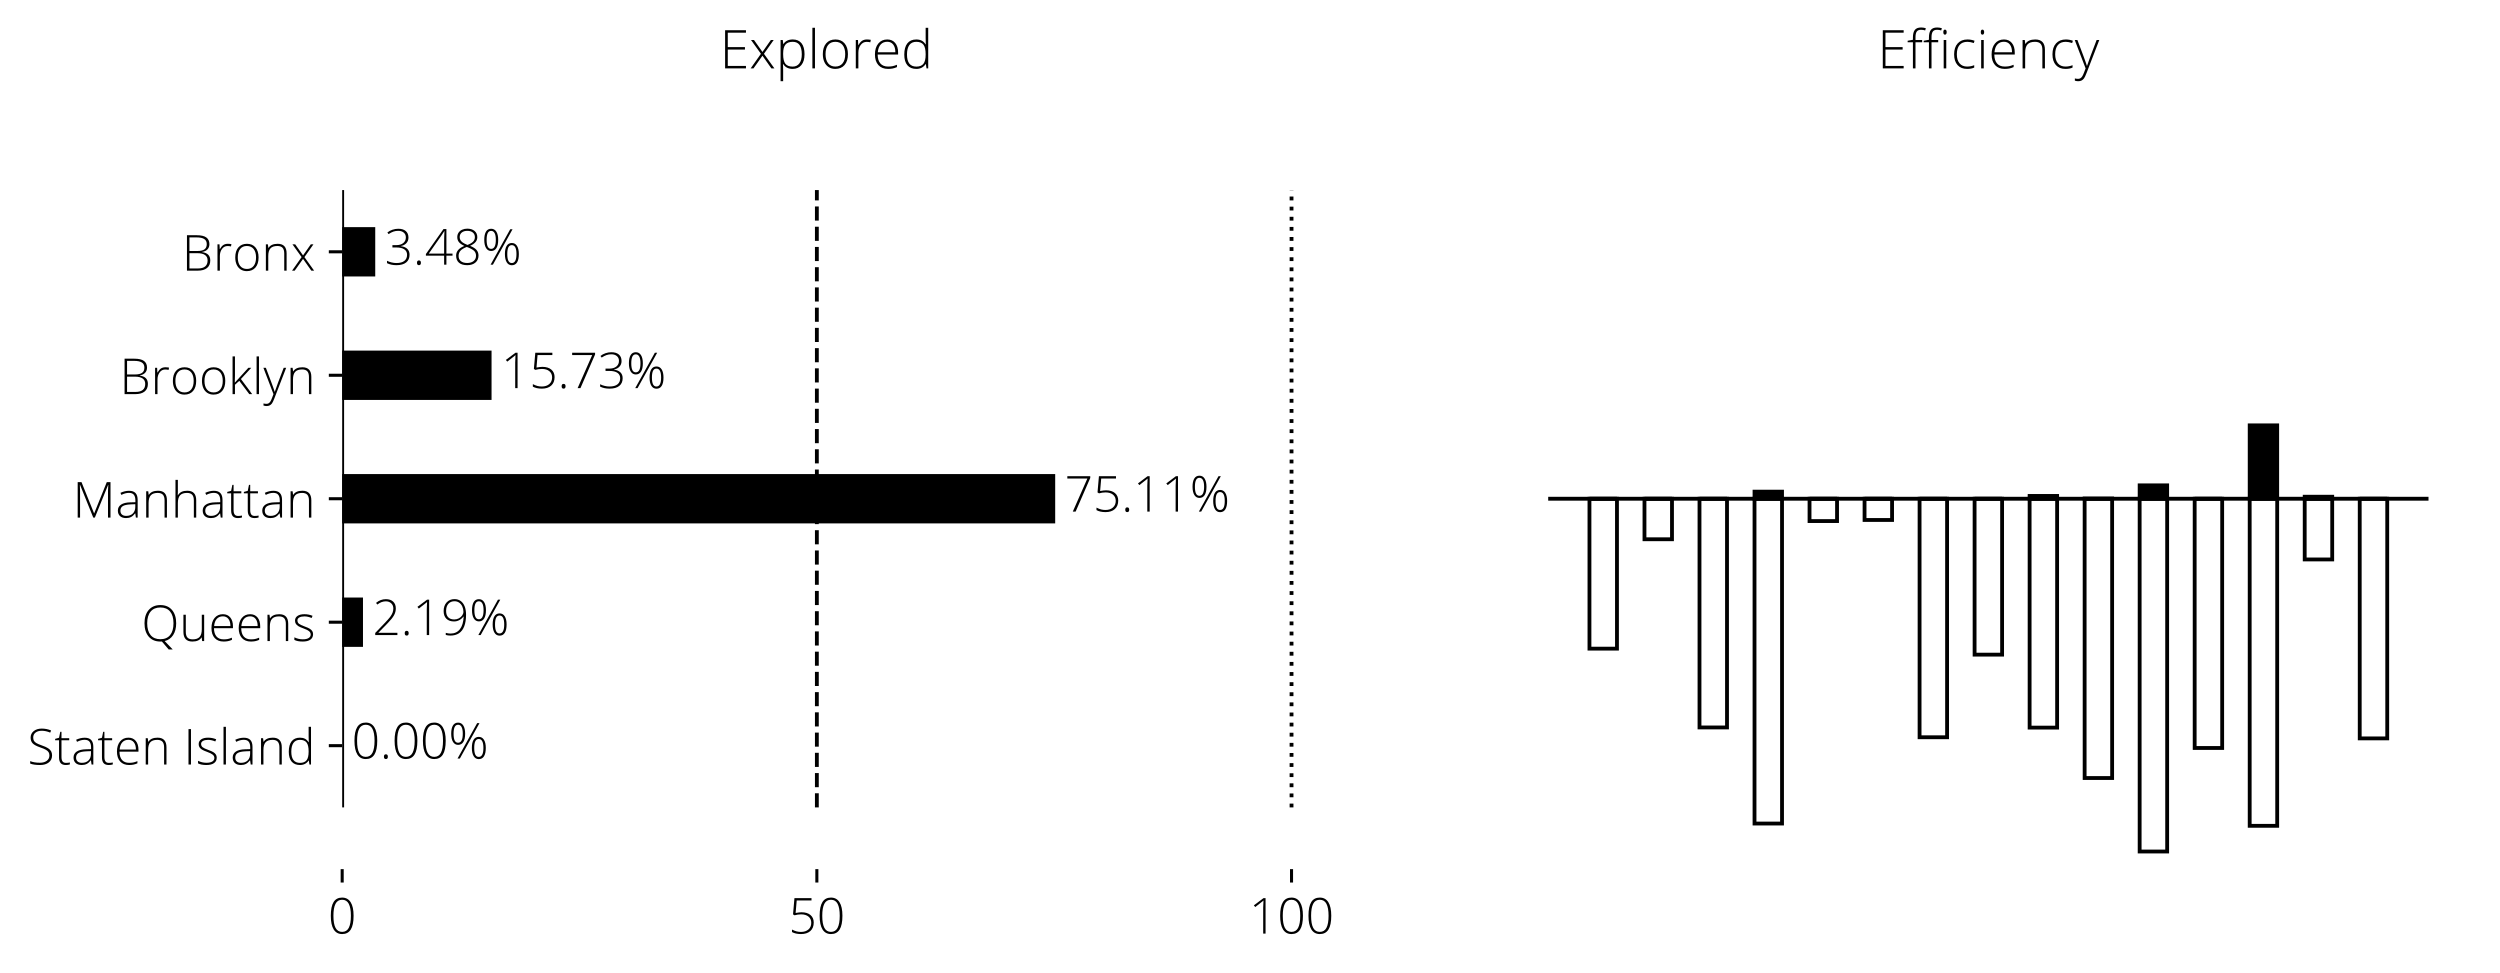
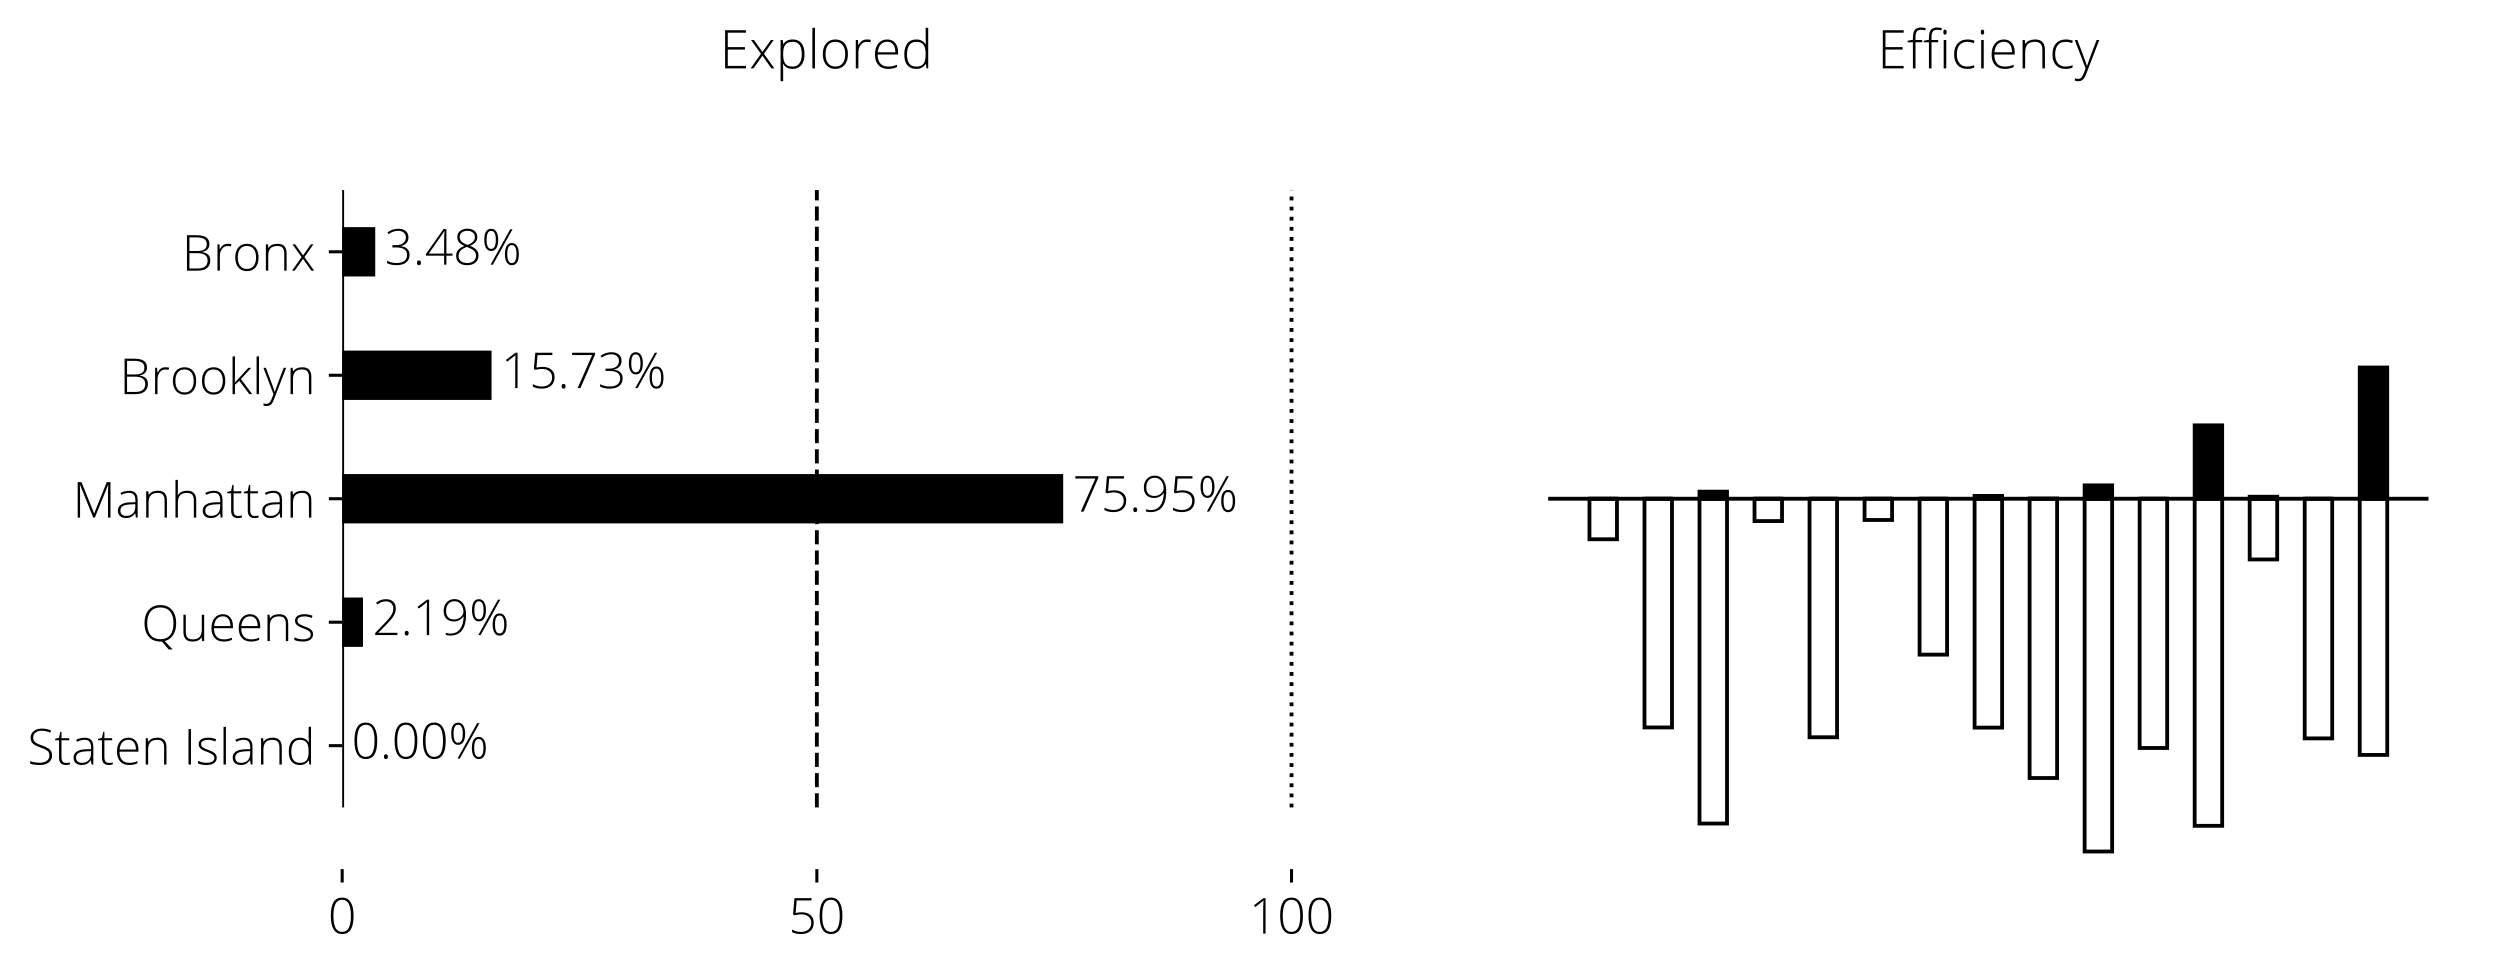
<svg xmlns="http://www.w3.org/2000/svg" xmlns:xlink="http://www.w3.org/1999/xlink" width="654.828pt" height="254.856pt" viewBox="0 0 654.828 254.856" version="1.1">
  <defs>
    <style type="text/css">*{stroke-linejoin: round; stroke-linecap: butt}</style>
  </defs>
  <g id="figure_1">
    <g id="patch_1">
      <path d="M 0 254.856  L 654.828 254.856  L 654.828 0  L 0 0  z " style="fill: #ffffff" />
    </g>
    <g id="axes_1">
      <g id="patch_2">
        <path d="M 89.628 227.654  L 343.265 227.654  L 343.265 33.614  L 89.628 33.614  L 89.628 227.654  z " style="fill: none" />
      </g>
      <g id="patch_3">
-         <path d="M 89.628 201.782  L 89.628 201.782  L 89.628 188.846  L 89.628 188.846  z " clip-path="url(#p8db0f438db)" />
+         <path d="M 89.628 201.782  L 89.628 201.782  L 89.628 188.846  L 89.628 188.846  z " clip-path="url(#p1885b3082e)" />
      </g>
      <g id="patch_4">
-         <path d="M 89.628 169.442  L 95.077 169.442  L 95.077 156.506  L 89.628 156.506  z " clip-path="url(#p8db0f438db)" />
+         <path d="M 89.628 169.442  L 95.077 169.442  L 95.077 156.506  L 89.628 156.506  z " clip-path="url(#p1885b3082e)" />
      </g>
      <g id="patch_5">
-         <path d="M 89.628 137.102  L 276.388 137.102  L 276.388 124.166  L 89.628 124.166  z " clip-path="url(#p8db0f438db)" />
+         <path d="M 89.628 137.102  L 278.483 137.102  L 278.483 124.166  L 89.628 124.166  z " clip-path="url(#p1885b3082e)" />
      </g>
      <g id="patch_6">
-         <path d="M 89.628 104.762  L 128.753 104.762  L 128.753 91.826  L 89.628 91.826  z " clip-path="url(#p8db0f438db)" />
+         <path d="M 89.628 104.762  L 128.753 104.762  L 128.753 91.826  L 89.628 91.826  z " clip-path="url(#p1885b3082e)" />
      </g>
      <g id="patch_7">
-         <path d="M 89.628 72.422  L 98.287 72.422  L 98.287 59.486  L 89.628 59.486  z " clip-path="url(#p8db0f438db)" />
+         <path d="M 89.628 72.422  L 98.287 72.422  L 98.287 59.486  L 89.628 59.486  z " clip-path="url(#p1885b3082e)" />
      </g>
      <g id="matplotlib.axis_1">
        <g id="xtick_1">
          <g id="line2d_1">
            <defs>
-               <path id="m26d17eaa47" d="M 0 0  L 0 3.5  " style="stroke: #000000; stroke-width: 0.8" />
+               <path id="m17dc4c8d47" d="M 0 0  L 0 3.5  " style="stroke: #000000; stroke-width: 0.8" />
            </defs>
            <g>
-               <use xlink:href="#m26d17eaa47" x="89.628" y="227.654" style="stroke: #000000; stroke-width: 0.8" />
+               <use xlink:href="#m17dc4c8d47" x="89.628" y="227.654" style="stroke: #000000; stroke-width: 0.8" />
            </g>
          </g>
          <g id="text_1">
            <g transform="translate(85.91836 244.5322)scale(0.13 -0.13)">
              <defs>
                <path id="OpenSans-Light-30" d="M 3297 2297  Q 3297 1094 2930 515  Q 2563 -63 1819 -63  Q 1103 -63 731 532  Q 359 1128 359 2297  Q 359 3491 720 4066  Q 1081 4641 1819 4641  Q 2541 4641 2919 4045  Q 3297 3450 3297 2297  z M 697 2297  Q 697 1234 975 726  Q 1253 219 1819 219  Q 2409 219 2679 744  Q 2950 1269 2950 2297  Q 2950 3309 2679 3834  Q 2409 4359 1819 4359  Q 1228 4359 962 3834  Q 697 3309 697 2297  z " transform="scale(0.015625)" />
              </defs>
              <use xlink:href="#OpenSans-Light-30" />
            </g>
          </g>
        </g>
        <g id="xtick_2">
          <g id="line2d_2">
            <g>
-               <use xlink:href="#m26d17eaa47" x="213.96" y="227.654" style="stroke: #000000; stroke-width: 0.8" />
+               <use xlink:href="#m17dc4c8d47" x="213.96" y="227.654" style="stroke: #000000; stroke-width: 0.8" />
            </g>
          </g>
          <g id="text_2">
            <g transform="translate(206.5398 244.5322)scale(0.13 -0.13)">
              <defs>
                <path id="OpenSans-Light-35" d="M 1678 2747  Q 2409 2747 2829 2394  Q 3250 2041 3250 1422  Q 3250 719 2812 328  Q 2375 -63 1606 -63  Q 1266 -63 959 4  Q 653 72 447 197  L 447 519  Q 784 347 1046 280  Q 1309 213 1606 213  Q 2206 213 2568 530  Q 2931 847 2931 1388  Q 2931 1897 2578 2187  Q 2225 2478 1619 2478  Q 1213 2478 769 2356  L 581 2478  L 763 4569  L 2963 4569  L 2963 4269  L 1056 4269  L 916 2656  Q 1403 2747 1678 2747  z " transform="scale(0.015625)" />
              </defs>
              <use xlink:href="#OpenSans-Light-35" />
              <use xlink:href="#OpenSans-Light-30" x="57.08" />
            </g>
          </g>
        </g>
        <g id="xtick_3">
          <g id="line2d_3">
            <g>
-               <use xlink:href="#m26d17eaa47" x="338.292" y="227.654" style="stroke: #000000; stroke-width: 0.8" />
+               <use xlink:href="#m17dc4c8d47" x="338.292" y="227.654" style="stroke: #000000; stroke-width: 0.8" />
            </g>
          </g>
          <g id="text_3">
            <g transform="translate(327.1613 244.5322)scale(0.13 -0.13)">
              <defs>
                <path id="OpenSans-Light-31" d="M 2131 0  L 1825 0  L 1825 3328  Q 1825 3781 1863 4269  Q 1816 4222 1766 4178  Q 1716 4134 800 3419  L 622 3641  L 1863 4569  L 2131 4569  L 2131 0  z " transform="scale(0.015625)" />
              </defs>
              <use xlink:href="#OpenSans-Light-31" />
              <use xlink:href="#OpenSans-Light-30" x="57.08" />
              <use xlink:href="#OpenSans-Light-30" x="114.16" />
            </g>
          </g>
        </g>
      </g>
      <g id="matplotlib.axis_2">
        <g id="ytick_1">
          <g id="line2d_4">
            <defs>
-               <path id="m860f9b7d52" d="M 0 0  L -3.5 0  " style="stroke: #000000; stroke-width: 0.8" />
+               <path id="ma0b808f1d1" d="M 0 0  L -3.5 0  " style="stroke: #000000; stroke-width: 0.8" />
            </defs>
            <g>
-               <use xlink:href="#m860f9b7d52" x="89.628" y="195.314" style="stroke: #000000; stroke-width: 0.8" />
+               <use xlink:href="#ma0b808f1d1" x="89.628" y="195.314" style="stroke: #000000; stroke-width: 0.8" />
            </g>
          </g>
          <g id="text_4">
            <g transform="translate(7.2 200.2532)scale(0.13 -0.13)">
              <defs>
                <path id="OpenSans-Light-53" d="M 3169 1178  Q 3169 606 2748 271  Q 2328 -63 1631 -63  Q 794 -63 347 122  L 347 441  Q 841 231 1606 231  Q 2169 231 2498 489  Q 2828 747 2828 1166  Q 2828 1425 2718 1595  Q 2609 1766 2362 1906  Q 2116 2047 1638 2209  Q 938 2450 670 2729  Q 403 3009 403 3475  Q 403 3988 804 4311  Q 1206 4634 1838 4634  Q 2481 4634 3047 4391  L 2931 4116  Q 2363 4353 1844 4353  Q 1338 4353 1038 4118  Q 738 3884 738 3481  Q 738 3228 830 3065  Q 922 2903 1131 2773  Q 1341 2644 1850 2463  Q 2384 2278 2653 2104  Q 2922 1931 3045 1711  Q 3169 1491 3169 1178  z " transform="scale(0.015625)" />
                <path id="OpenSans-Light-74" d="M 1466 213  Q 1759 213 1978 263  L 1978 13  Q 1753 -63 1459 -63  Q 1009 -63 795 178  Q 581 419 581 934  L 581 3128  L 78 3128  L 78 3309  L 581 3450  L 738 4219  L 897 4219  L 897 3397  L 1894 3397  L 1894 3128  L 897 3128  L 897 978  Q 897 588 1034 400  Q 1172 213 1466 213  z " transform="scale(0.015625)" />
                <path id="OpenSans-Light-61" d="M 2631 0  L 2553 538  L 2528 538  Q 2272 209 2001 73  Q 1731 -63 1363 -63  Q 863 -63 584 193  Q 306 450 306 903  Q 306 1400 720 1675  Q 1134 1950 1919 1966  L 2566 1984  L 2566 2209  Q 2566 2694 2369 2941  Q 2172 3188 1734 3188  Q 1263 3188 756 2925  L 641 3194  Q 1200 3456 1747 3456  Q 2306 3456 2582 3165  Q 2859 2875 2859 2259  L 2859 0  L 2631 0  z M 1381 219  Q 1925 219 2239 530  Q 2553 841 2553 1394  L 2553 1728  L 1959 1703  Q 1244 1669 939 1480  Q 634 1291 634 891  Q 634 572 829 395  Q 1025 219 1381 219  z " transform="scale(0.015625)" />
                <path id="OpenSans-Light-65" d="M 1941 -63  Q 1200 -63 786 393  Q 372 850 372 1672  Q 372 2484 772 2973  Q 1172 3463 1850 3463  Q 2450 3463 2797 3044  Q 3144 2625 3144 1906  L 3144 1656  L 697 1656  Q 703 956 1023 587  Q 1344 219 1941 219  Q 2231 219 2451 259  Q 2672 300 3009 434  L 3009 153  Q 2722 28 2478 -17  Q 2234 -63 1941 -63  z M 1850 3188  Q 1359 3188 1062 2864  Q 766 2541 716 1931  L 2816 1931  Q 2816 2522 2559 2855  Q 2303 3188 1850 3188  z " transform="scale(0.015625)" />
                <path id="OpenSans-Light-6e" d="M 2938 0  L 2938 2203  Q 2938 2716 2722 2948  Q 2506 3181 2053 3181  Q 1444 3181 1161 2873  Q 878 2566 878 1875  L 878 0  L 569 0  L 569 3397  L 831 3397  L 891 2931  L 909 2931  Q 1241 3463 2088 3463  Q 3244 3463 3244 2222  L 3244 0  L 2938 0  z " transform="scale(0.015625)" />
                <path id="OpenSans-Light-20" transform="scale(0.015625)" />
                <path id="OpenSans-Light-49" d="M 647 0  L 647 4569  L 966 4569  L 966 0  L 647 0  z " transform="scale(0.015625)" />
                <path id="OpenSans-Light-73" d="M 2675 884  Q 2675 428 2328 182  Q 1981 -63 1344 -63  Q 663 -63 263 147  L 263 481  Q 775 225 1344 225  Q 1847 225 2108 392  Q 2369 559 2369 838  Q 2369 1094 2161 1269  Q 1953 1444 1478 1613  Q 969 1797 762 1930  Q 556 2063 451 2230  Q 347 2397 347 2638  Q 347 3019 667 3241  Q 988 3463 1563 3463  Q 2113 3463 2606 3256  L 2491 2975  Q 1991 3181 1563 3181  Q 1147 3181 903 3043  Q 659 2906 659 2663  Q 659 2397 848 2237  Q 1038 2078 1588 1881  Q 2047 1716 2256 1583  Q 2466 1450 2570 1281  Q 2675 1113 2675 884  z " transform="scale(0.015625)" />
                <path id="OpenSans-Light-6c" d="M 878 0  L 569 0  L 569 4863  L 878 4863  L 878 0  z " transform="scale(0.015625)" />
                <path id="OpenSans-Light-64" d="M 1813 3463  Q 2181 3463 2450 3328  Q 2719 3194 2931 2869  L 2950 2869  Q 2931 3263 2931 3641  L 2931 4863  L 3238 4863  L 3238 0  L 3034 0  L 2956 519  L 2931 519  Q 2544 -63 1819 -63  Q 1116 -63 744 375  Q 372 813 372 1650  Q 372 2531 740 2997  Q 1109 3463 1813 3463  z M 1813 3181  Q 1256 3181 976 2790  Q 697 2400 697 1656  Q 697 213 1819 213  Q 2394 213 2662 547  Q 2931 881 2931 1650  L 2931 1703  Q 2931 2491 2667 2836  Q 2403 3181 1813 3181  z " transform="scale(0.015625)" />
              </defs>
              <use xlink:href="#OpenSans-Light-53" />
              <use xlink:href="#OpenSans-Light-74" x="54.492" />
              <use xlink:href="#OpenSans-Light-61" x="87.988" />
              <use xlink:href="#OpenSans-Light-74" x="140.967" />
              <use xlink:href="#OpenSans-Light-65" x="174.463" />
              <use xlink:href="#OpenSans-Light-6e" x="229.346" />
              <use xlink:href="#OpenSans-Light-20" x="288.33" />
              <use xlink:href="#OpenSans-Light-49" x="314.307" />
              <use xlink:href="#OpenSans-Light-73" x="339.502" />
              <use xlink:href="#OpenSans-Light-6c" x="386.084" />
              <use xlink:href="#OpenSans-Light-61" x="408.691" />
              <use xlink:href="#OpenSans-Light-6e" x="461.67" />
              <use xlink:href="#OpenSans-Light-64" x="520.654" />
            </g>
          </g>
        </g>
        <g id="ytick_2">
          <g id="line2d_5">
            <g>
-               <use xlink:href="#m860f9b7d52" x="89.628" y="162.974" style="stroke: #000000; stroke-width: 0.8" />
+               <use xlink:href="#ma0b808f1d1" x="89.628" y="162.974" style="stroke: #000000; stroke-width: 0.8" />
            </g>
          </g>
          <g id="text_5">
            <g transform="translate(37.03094 167.9132)scale(0.13 -0.13)">
              <defs>
                <path id="OpenSans-Light-51" d="M 4488 2291  Q 4488 1372 4094 770  Q 3700 169 3003 0  L 4044 -1088  L 3525 -1088  L 2644 -56  L 2541 -63  L 2444 -63  Q 1491 -63 947 570  Q 403 1203 403 2297  Q 403 3388 951 4014  Q 1500 4641 2450 4641  Q 3406 4641 3947 4011  Q 4488 3381 4488 2291  z M 750 2291  Q 750 1309 1187 773  Q 1625 238 2444 238  Q 3269 238 3705 769  Q 4141 1300 4141 2291  Q 4141 3278 3705 3804  Q 3269 4331 2450 4331  Q 1634 4331 1192 3800  Q 750 3269 750 2291  z " transform="scale(0.015625)" />
                <path id="OpenSans-Light-75" d="M 838 3397  L 838 1197  Q 838 684 1053 451  Q 1269 219 1722 219  Q 2328 219 2614 525  Q 2900 831 2900 1522  L 2900 3397  L 3206 3397  L 3206 0  L 2944 0  L 2888 469  L 2869 469  Q 2538 -63 1691 -63  Q 531 -63 531 1178  L 531 3397  L 838 3397  z " transform="scale(0.015625)" />
              </defs>
              <use xlink:href="#OpenSans-Light-51" />
              <use xlink:href="#OpenSans-Light-75" x="76.416" />
              <use xlink:href="#OpenSans-Light-65" x="135.4" />
              <use xlink:href="#OpenSans-Light-65" x="190.283" />
              <use xlink:href="#OpenSans-Light-6e" x="245.166" />
              <use xlink:href="#OpenSans-Light-73" x="304.15" />
            </g>
          </g>
        </g>
        <g id="ytick_3">
          <g id="line2d_6">
            <g>
-               <use xlink:href="#m860f9b7d52" x="89.628" y="130.634" style="stroke: #000000; stroke-width: 0.8" />
+               <use xlink:href="#ma0b808f1d1" x="89.628" y="130.634" style="stroke: #000000; stroke-width: 0.8" />
            </g>
          </g>
          <g id="text_6">
            <g transform="translate(19.03406 135.5732)scale(0.13 -0.13)">
              <defs>
                <path id="OpenSans-Light-4d" d="M 2656 0  L 953 4219  L 928 4219  Q 953 3831 953 3425  L 953 0  L 647 0  L 647 4569  L 1141 4569  L 2759 550  L 2778 550  L 4397 4569  L 4878 4569  L 4878 0  L 4556 0  L 4556 3463  Q 4556 3825 4594 4213  L 4569 4213  L 2859 0  L 2656 0  z " transform="scale(0.015625)" />
                <path id="OpenSans-Light-68" d="M 2938 0  L 2938 2203  Q 2938 2716 2722 2948  Q 2506 3181 2053 3181  Q 1444 3181 1161 2873  Q 878 2566 878 1875  L 878 0  L 569 0  L 569 4863  L 878 4863  L 878 3316  L 863 2881  L 884 2881  Q 1075 3188 1365 3325  Q 1656 3463 2088 3463  Q 3244 3463 3244 2222  L 3244 0  L 2938 0  z " transform="scale(0.015625)" />
              </defs>
              <use xlink:href="#OpenSans-Light-4d" />
              <use xlink:href="#OpenSans-Light-61" x="86.279" />
              <use xlink:href="#OpenSans-Light-6e" x="139.258" />
              <use xlink:href="#OpenSans-Light-68" x="198.242" />
              <use xlink:href="#OpenSans-Light-61" x="257.227" />
              <use xlink:href="#OpenSans-Light-74" x="310.205" />
              <use xlink:href="#OpenSans-Light-74" x="343.701" />
              <use xlink:href="#OpenSans-Light-61" x="377.197" />
              <use xlink:href="#OpenSans-Light-6e" x="430.176" />
            </g>
          </g>
        </g>
        <g id="ytick_4">
          <g id="line2d_7">
            <g>
-               <use xlink:href="#m860f9b7d52" x="89.628" y="98.294" style="stroke: #000000; stroke-width: 0.8" />
+               <use xlink:href="#ma0b808f1d1" x="89.628" y="98.294" style="stroke: #000000; stroke-width: 0.8" />
            </g>
          </g>
          <g id="text_7">
            <g transform="translate(31.31703 103.2332)scale(0.13 -0.13)">
              <defs>
                <path id="OpenSans-Light-42" d="M 647 4569  L 1900 4569  Q 2747 4569 3144 4281  Q 3541 3994 3541 3413  Q 3541 3016 3298 2752  Q 3056 2488 2591 2413  L 2591 2394  Q 3138 2313 3395 2048  Q 3653 1784 3653 1313  Q 3653 681 3234 340  Q 2816 0 2047 0  L 647 0  L 647 4569  z M 966 2534  L 1972 2534  Q 2616 2534 2908 2748  Q 3200 2963 3200 3419  Q 3200 3875 2870 4081  Q 2541 4288 1888 4288  L 966 4288  L 966 2534  z M 966 2253  L 966 281  L 2041 281  Q 3309 281 3309 1313  Q 3309 2253 1972 2253  L 966 2253  z " transform="scale(0.015625)" />
                <path id="OpenSans-Light-72" d="M 1906 3463  Q 2122 3463 2369 3419  L 2309 3122  Q 2097 3175 1869 3175  Q 1434 3175 1156 2806  Q 878 2438 878 1875  L 878 0  L 569 0  L 569 3397  L 831 3397  L 863 2784  L 884 2784  Q 1094 3159 1331 3311  Q 1569 3463 1906 3463  z " transform="scale(0.015625)" />
                <path id="OpenSans-Light-6f" d="M 3378 1703  Q 3378 872 2975 404  Q 2572 -63 1863 -63  Q 1416 -63 1075 153  Q 734 369 553 772  Q 372 1175 372 1703  Q 372 2534 775 2998  Q 1178 3463 1881 3463  Q 2581 3463 2979 2992  Q 3378 2522 3378 1703  z M 697 1703  Q 697 1003 1005 611  Q 1313 219 1875 219  Q 2438 219 2745 611  Q 3053 1003 3053 1703  Q 3053 2406 2742 2793  Q 2431 3181 1869 3181  Q 1306 3181 1001 2795  Q 697 2409 697 1703  z " transform="scale(0.015625)" />
                <path id="OpenSans-Light-6b" d="M 872 1491  L 2606 3397  L 2981 3397  L 1644 1947  L 3097 0  L 2725 0  L 1434 1716  L 878 1209  L 878 0  L 569 0  L 569 4863  L 878 4863  L 878 2425  L 856 1491  L 872 1491  z " transform="scale(0.015625)" />
                <path id="OpenSans-Light-79" d="M 0 3397  L 319 3397  L 1038 1491  Q 1366 613 1453 306  L 1472 306  Q 1603 709 1900 1509  L 2619 3397  L 2938 3397  L 1416 -550  Q 1231 -1031 1106 -1200  Q 981 -1369 814 -1453  Q 647 -1538 409 -1538  Q 231 -1538 13 -1472  L 13 -1203  Q 194 -1253 403 -1253  Q 563 -1253 684 -1178  Q 806 -1103 904 -945  Q 1003 -788 1133 -445  Q 1263 -103 1300 0  L 0 3397  z " transform="scale(0.015625)" />
              </defs>
              <use xlink:href="#OpenSans-Light-42" />
              <use xlink:href="#OpenSans-Light-72" x="62.695" />
              <use xlink:href="#OpenSans-Light-6f" x="101.611" />
              <use xlink:href="#OpenSans-Light-6f" x="160.205" />
              <use xlink:href="#OpenSans-Light-6b" x="218.799" />
              <use xlink:href="#OpenSans-Light-6c" x="267.188" />
              <use xlink:href="#OpenSans-Light-79" x="289.795" />
              <use xlink:href="#OpenSans-Light-6e" x="335.693" />
            </g>
          </g>
        </g>
        <g id="ytick_5">
          <g id="line2d_8">
            <g>
-               <use xlink:href="#m860f9b7d52" x="89.628" y="65.954" style="stroke: #000000; stroke-width: 0.8" />
+               <use xlink:href="#ma0b808f1d1" x="89.628" y="65.954" style="stroke: #000000; stroke-width: 0.8" />
            </g>
          </g>
          <g id="text_8">
            <g transform="translate(47.65641 70.89317)scale(0.13 -0.13)">
              <defs>
                <path id="OpenSans-Light-78" d="M 1403 1747  L 219 3397  L 575 3397  L 1588 1966  L 2591 3397  L 2931 3397  L 1766 1747  L 3016 0  L 2656 0  L 1588 1516  L 513 0  L 172 0  L 1403 1747  z " transform="scale(0.015625)" />
              </defs>
              <use xlink:href="#OpenSans-Light-42" />
              <use xlink:href="#OpenSans-Light-72" x="62.695" />
              <use xlink:href="#OpenSans-Light-6f" x="101.611" />
              <use xlink:href="#OpenSans-Light-6e" x="160.205" />
              <use xlink:href="#OpenSans-Light-78" x="219.189" />
            </g>
          </g>
        </g>
      </g>
      <g id="LineCollection_1">
-         <path d="M 89.628 211.484  L 89.628 49.784  " clip-path="url(#p8db0f438db)" style="fill: none; stroke: #000000" />
+         <path d="M 89.628 211.484  L 89.628 49.784  " clip-path="url(#p1885b3082e)" style="fill: none; stroke: #000000" />
      </g>
      <g id="LineCollection_2">
-         <path d="M 213.96 211.484  L 213.96 49.784  " clip-path="url(#p8db0f438db)" style="fill: none; stroke-dasharray: 3.7,1.6; stroke-dashoffset: 0; stroke: #000000" />
+         <path d="M 213.96 211.484  L 213.96 49.784  " clip-path="url(#p1885b3082e)" style="fill: none; stroke-dasharray: 3.7,1.6; stroke-dashoffset: 0; stroke: #000000" />
      </g>
      <g id="LineCollection_3">
-         <path d="M 338.292 211.484  L 338.292 49.784  " clip-path="url(#p8db0f438db)" style="fill: none; stroke-dasharray: 1,1.65; stroke-dashoffset: 0; stroke: #000000" />
+         <path d="M 338.292 211.484  L 338.292 49.784  " clip-path="url(#p1885b3082e)" style="fill: none; stroke-dasharray: 1,1.65; stroke-dashoffset: 0; stroke: #000000" />
      </g>
      <g id="text_9">
        <g transform="translate(92.11507 198.6911)scale(0.13 -0.13)">
          <defs>
            <path id="OpenSans-Light-2e" d="M 506 244  Q 506 550 756 550  Q 1013 550 1013 244  Q 1013 -63 756 -63  Q 506 -63 506 244  z " transform="scale(0.015625)" />
            <path id="OpenSans-Light-25" d="M 659 3206  Q 659 2625 800 2333  Q 941 2041 1241 2041  Q 1844 2041 1844 3206  Q 1844 3781 1689 4070  Q 1534 4359 1241 4359  Q 941 4359 800 4070  Q 659 3781 659 3206  z M 2150 3206  Q 2150 2500 1915 2133  Q 1681 1766 1241 1766  Q 825 1766 589 2142  Q 353 2519 353 3206  Q 353 3903 578 4268  Q 803 4634 1241 4634  Q 1675 4634 1912 4257  Q 2150 3881 2150 3206  z M 3322 1369  Q 3322 791 3462 502  Q 3603 213 3903 213  Q 4506 213 4506 1369  Q 4506 2522 3903 2522  Q 3603 2522 3462 2236  Q 3322 1950 3322 1369  z M 4813 1369  Q 4813 663 4581 295  Q 4350 -72 3909 -72  Q 3484 -72 3250 308  Q 3016 688 3016 1369  Q 3016 2072 3245 2434  Q 3475 2797 3909 2797  Q 4338 2797 4575 2422  Q 4813 2047 4813 1369  z M 4000 4569  L 1466 0  L 1166 0  L 3700 4569  L 4000 4569  z " transform="scale(0.015625)" />
          </defs>
          <use xlink:href="#OpenSans-Light-30" />
          <use xlink:href="#OpenSans-Light-2e" x="57.08" />
          <use xlink:href="#OpenSans-Light-30" x="80.859" />
          <use xlink:href="#OpenSans-Light-30" x="137.939" />
          <use xlink:href="#OpenSans-Light-25" x="195.02" />
        </g>
      </g>
      <g id="text_10">
        <g transform="translate(97.5641 166.3511)scale(0.13 -0.13)">
          <defs>
            <path id="OpenSans-Light-32" d="M 3213 0  L 353 0  L 353 275  L 1569 1544  Q 2081 2075 2287 2356  Q 2494 2638 2591 2894  Q 2688 3150 2688 3431  Q 2688 3841 2419 4097  Q 2150 4353 1722 4353  Q 1150 4353 628 3938  L 459 4153  Q 1031 4634 1728 4634  Q 2325 4634 2667 4315  Q 3009 3997 3009 3438  Q 3009 2984 2779 2561  Q 2550 2138 1941 1516  L 769 313  L 769 300  L 3213 300  L 3213 0  z " transform="scale(0.015625)" />
            <path id="OpenSans-Light-39" d="M 3238 2631  Q 3238 1731 3002 1125  Q 2766 519 2314 228  Q 1863 -63 1222 -63  Q 897 -63 622 19  L 622 288  Q 756 244 945 220  Q 1134 197 1234 197  Q 2006 197 2443 755  Q 2881 1313 2931 2381  L 2894 2381  Q 2666 2081 2350 1920  Q 2034 1759 1691 1759  Q 1056 1759 701 2109  Q 347 2459 347 3103  Q 347 3791 736 4216  Q 1125 4641 1747 4641  Q 2197 4641 2534 4405  Q 2872 4169 3055 3712  Q 3238 3256 3238 2631  z M 1747 4366  Q 1253 4366 959 4033  Q 666 3700 666 3122  Q 666 2578 937 2297  Q 1209 2016 1716 2016  Q 2031 2016 2304 2156  Q 2578 2297 2739 2530  Q 2900 2763 2900 3003  Q 2900 3369 2754 3687  Q 2609 4006 2348 4186  Q 2088 4366 1747 4366  z " transform="scale(0.015625)" />
          </defs>
          <use xlink:href="#OpenSans-Light-32" />
          <use xlink:href="#OpenSans-Light-2e" x="57.08" />
          <use xlink:href="#OpenSans-Light-31" x="80.859" />
          <use xlink:href="#OpenSans-Light-39" x="137.939" />
          <use xlink:href="#OpenSans-Light-25" x="195.02" />
        </g>
      </g>
      <g id="text_11">
-         <g transform="translate(278.8744 134.0111)scale(0.13 -0.13)">
+         <g transform="translate(280.9701 134.0111)scale(0.13 -0.13)">
          <defs>
            <path id="OpenSans-Light-37" d="M 1044 0  L 2925 4269  L 341 4269  L 341 4569  L 3297 4569  L 3297 4341  L 1409 0  L 1044 0  z " transform="scale(0.015625)" />
          </defs>
          <use xlink:href="#OpenSans-Light-37" />
          <use xlink:href="#OpenSans-Light-35" x="57.08" />
          <use xlink:href="#OpenSans-Light-2e" x="114.16" />
-           <use xlink:href="#OpenSans-Light-31" x="137.939" />
-           <use xlink:href="#OpenSans-Light-31" x="195.02" />
+           <use xlink:href="#OpenSans-Light-39" x="137.939" />
+           <use xlink:href="#OpenSans-Light-35" x="195.02" />
          <use xlink:href="#OpenSans-Light-25" x="252.1" />
        </g>
      </g>
      <g id="text_12">
        <g transform="translate(131.2399 101.6711)scale(0.13 -0.13)">
          <defs>
            <path id="OpenSans-Light-33" d="M 3059 3494  Q 3059 3069 2792 2778  Q 2525 2488 2075 2406  L 2075 2388  Q 2625 2319 2912 2037  Q 3200 1756 3200 1281  Q 3200 641 2764 289  Q 2328 -63 1509 -63  Q 813 -63 294 197  L 294 506  Q 556 369 882 291  Q 1209 213 1497 213  Q 2188 213 2534 492  Q 2881 772 2881 1281  Q 2881 1734 2526 1978  Q 2172 2222 1484 2222  L 991 2222  L 991 2522  L 1491 2522  Q 2059 2522 2392 2792  Q 2725 3063 2725 3525  Q 2725 3906 2454 4136  Q 2184 4366 1747 4366  Q 1406 4366 1125 4270  Q 844 4175 494 3944  L 341 4153  Q 606 4375 981 4504  Q 1356 4634 1741 4634  Q 2372 4634 2715 4336  Q 3059 4038 3059 3494  z " transform="scale(0.015625)" />
          </defs>
          <use xlink:href="#OpenSans-Light-31" />
          <use xlink:href="#OpenSans-Light-35" x="57.08" />
          <use xlink:href="#OpenSans-Light-2e" x="114.16" />
          <use xlink:href="#OpenSans-Light-37" x="137.939" />
          <use xlink:href="#OpenSans-Light-33" x="195.02" />
          <use xlink:href="#OpenSans-Light-25" x="252.1" />
        </g>
      </g>
      <g id="text_13">
        <g transform="translate(100.7736 69.33114)scale(0.13 -0.13)">
          <defs>
            <path id="OpenSans-Light-34" d="M 3566 1166  L 2778 1166  L 2778 0  L 2484 0  L 2484 1166  L 134 1166  L 134 1375  L 2400 4594  L 2778 4594  L 2778 1434  L 3566 1434  L 3566 1166  z M 2484 1434  L 2484 2741  Q 2484 3684 2528 4325  L 2503 4325  Q 2441 4209 2119 3738  L 506 1434  L 2484 1434  z " transform="scale(0.015625)" />
            <path id="OpenSans-Light-38" d="M 1819 4647  Q 2400 4647 2754 4350  Q 3109 4053 3109 3547  Q 3109 3197 2889 2928  Q 2669 2659 2175 2431  Q 2775 2184 3019 1890  Q 3263 1597 3263 1178  Q 3263 613 2867 275  Q 2472 -63 1806 -63  Q 1116 -63 747 253  Q 378 569 378 1172  Q 378 1581 637 1890  Q 897 2200 1441 2419  Q 938 2656 731 2920  Q 525 3184 525 3553  Q 525 3881 690 4129  Q 856 4378 1154 4512  Q 1453 4647 1819 4647  z M 697 1125  Q 697 694 989 456  Q 1281 219 1806 219  Q 2319 219 2631 470  Q 2944 722 2944 1153  Q 2944 1541 2698 1783  Q 2453 2025 1753 2291  Q 1178 2069 937 1800  Q 697 1531 697 1125  z M 1813 4366  Q 1372 4366 1105 4148  Q 838 3931 838 3553  Q 838 3334 936 3167  Q 1034 3000 1220 2864  Q 1406 2728 1844 2547  Q 2353 2744 2575 2981  Q 2797 3219 2797 3553  Q 2797 3928 2533 4147  Q 2269 4366 1813 4366  z " transform="scale(0.015625)" />
          </defs>
          <use xlink:href="#OpenSans-Light-33" />
          <use xlink:href="#OpenSans-Light-2e" x="57.08" />
          <use xlink:href="#OpenSans-Light-34" x="80.859" />
          <use xlink:href="#OpenSans-Light-38" x="137.939" />
          <use xlink:href="#OpenSans-Light-25" x="195.02" />
        </g>
      </g>
      <g id="text_14">
        <g transform="translate(188.5144 17.91219)scale(0.14 -0.14)">
          <defs>
            <path id="OpenSans-Light-45" d="M 3144 0  L 647 0  L 647 4569  L 3144 4569  L 3144 4275  L 966 4275  L 966 2547  L 3022 2547  L 3022 2253  L 966 2253  L 966 294  L 3144 294  L 3144 0  z " transform="scale(0.015625)" />
            <path id="OpenSans-Light-70" d="M 2022 -63  Q 1238 -63 878 525  L 856 525  L 866 263  Q 878 31 878 -244  L 878 -1538  L 569 -1538  L 569 3397  L 831 3397  L 891 2913  L 909 2913  Q 1259 3463 2028 3463  Q 2716 3463 3077 3011  Q 3438 2559 3438 1697  Q 3438 859 3058 398  Q 2678 -63 2022 -63  z M 2016 213  Q 2538 213 2823 600  Q 3109 988 3109 1684  Q 3109 3181 2028 3181  Q 1434 3181 1156 2854  Q 878 2528 878 1791  L 878 1691  Q 878 894 1145 553  Q 1413 213 2016 213  z " transform="scale(0.015625)" />
          </defs>
          <use xlink:href="#OpenSans-Light-45" />
          <use xlink:href="#OpenSans-Light-78" x="55.176" />
          <use xlink:href="#OpenSans-Light-70" x="104.98" />
          <use xlink:href="#OpenSans-Light-6c" x="164.502" />
          <use xlink:href="#OpenSans-Light-6f" x="187.109" />
          <use xlink:href="#OpenSans-Light-72" x="245.703" />
          <use xlink:href="#OpenSans-Light-65" x="284.619" />
          <use xlink:href="#OpenSans-Light-64" x="339.502" />
        </g>
      </g>
    </g>
    <g id="axes_2">
      <g id="patch_8">
-         <path d="M 416.329 130.634  L 423.535 130.634  L 423.535 130.634  L 416.329 130.634  z " clip-path="url(#pa897e247d0)" style="stroke: #000000; stroke-linejoin: miter" />
+         <path d="M 416.329 130.634  L 423.535 130.634  L 423.535 130.634  L 416.329 130.634  z " clip-path="url(#pcd63e5c1cd)" style="stroke: #000000; stroke-linejoin: miter" />
      </g>
      <g id="patch_9">
-         <path d="M 430.741 130.634  L 437.946 130.634  L 437.946 130.634  L 430.741 130.634  z " clip-path="url(#pa897e247d0)" style="stroke: #000000; stroke-linejoin: miter" />
+         <path d="M 430.741 130.634  L 437.946 130.634  L 437.946 130.634  L 430.741 130.634  z " clip-path="url(#pcd63e5c1cd)" style="stroke: #000000; stroke-linejoin: miter" />
      </g>
      <g id="patch_10">
-         <path d="M 445.152 130.634  L 452.357 130.634  L 452.357 130.634  L 445.152 130.634  z " clip-path="url(#pa897e247d0)" style="stroke: #000000; stroke-linejoin: miter" />
+         <path d="M 445.152 130.634  L 452.357 130.634  L 452.357 128.777  L 445.152 128.777  z " clip-path="url(#pcd63e5c1cd)" style="stroke: #000000; stroke-linejoin: miter" />
      </g>
      <g id="patch_11">
-         <path d="M 459.563 130.634  L 466.768 130.634  L 466.768 128.777  L 459.563 128.777  z " clip-path="url(#pa897e247d0)" style="stroke: #000000; stroke-linejoin: miter" />
+         <path d="M 459.563 130.634  L 466.768 130.634  L 466.768 130.634  L 459.563 130.634  z " clip-path="url(#pcd63e5c1cd)" style="stroke: #000000; stroke-linejoin: miter" />
      </g>
      <g id="patch_12">
-         <path d="M 473.974 130.634  L 481.18 130.634  L 481.18 130.634  L 473.974 130.634  z " clip-path="url(#pa897e247d0)" style="stroke: #000000; stroke-linejoin: miter" />
+         <path d="M 473.974 130.634  L 481.18 130.634  L 481.18 130.634  L 473.974 130.634  z " clip-path="url(#pcd63e5c1cd)" style="stroke: #000000; stroke-linejoin: miter" />
      </g>
      <g id="patch_13">
-         <path d="M 488.385 130.634  L 495.591 130.634  L 495.591 130.634  L 488.385 130.634  z " clip-path="url(#pa897e247d0)" style="stroke: #000000; stroke-linejoin: miter" />
+         <path d="M 488.385 130.634  L 495.591 130.634  L 495.591 130.634  L 488.385 130.634  z " clip-path="url(#pcd63e5c1cd)" style="stroke: #000000; stroke-linejoin: miter" />
      </g>
      <g id="patch_14">
-         <path d="M 502.796 130.634  L 510.002 130.634  L 510.002 130.634  L 502.796 130.634  z " clip-path="url(#pa897e247d0)" style="stroke: #000000; stroke-linejoin: miter" />
+         <path d="M 502.796 130.634  L 510.002 130.634  L 510.002 130.634  L 502.796 130.634  z " clip-path="url(#pcd63e5c1cd)" style="stroke: #000000; stroke-linejoin: miter" />
      </g>
      <g id="patch_15">
-         <path d="M 517.207 130.634  L 524.413 130.634  L 524.413 130.634  L 517.207 130.634  z " clip-path="url(#pa897e247d0)" style="stroke: #000000; stroke-linejoin: miter" />
+         <path d="M 517.207 130.634  L 524.413 130.634  L 524.413 129.902  L 517.207 129.902  z " clip-path="url(#pcd63e5c1cd)" style="stroke: #000000; stroke-linejoin: miter" />
      </g>
      <g id="patch_16">
-         <path d="M 531.619 130.634  L 538.824 130.634  L 538.824 129.902  L 531.619 129.902  z " clip-path="url(#pa897e247d0)" style="stroke: #000000; stroke-linejoin: miter" />
+         <path d="M 531.619 130.634  L 538.824 130.634  L 538.824 130.6  L 531.619 130.6  z " clip-path="url(#pcd63e5c1cd)" style="stroke: #000000; stroke-linejoin: miter" />
      </g>
      <g id="patch_17">
-         <path d="M 546.03 130.634  L 553.235 130.634  L 553.235 130.6  L 546.03 130.6  z " clip-path="url(#pa897e247d0)" style="stroke: #000000; stroke-linejoin: miter" />
+         <path d="M 546.03 130.634  L 553.235 130.634  L 553.235 127.128  L 546.03 127.128  z " clip-path="url(#pcd63e5c1cd)" style="stroke: #000000; stroke-linejoin: miter" />
      </g>
      <g id="patch_18">
-         <path d="M 560.441 130.634  L 567.647 130.634  L 567.647 127.128  L 560.441 127.128  z " clip-path="url(#pa897e247d0)" style="stroke: #000000; stroke-linejoin: miter" />
+         <path d="M 560.441 130.634  L 567.647 130.634  L 567.647 130.634  L 560.441 130.634  z " clip-path="url(#pcd63e5c1cd)" style="stroke: #000000; stroke-linejoin: miter" />
      </g>
      <g id="patch_19">
-         <path d="M 574.852 130.634  L 582.058 130.634  L 582.058 130.634  L 574.852 130.634  z " clip-path="url(#pa897e247d0)" style="stroke: #000000; stroke-linejoin: miter" />
+         <path d="M 574.852 130.634  L 582.058 130.634  L 582.058 111.414  L 574.852 111.414  z " clip-path="url(#pcd63e5c1cd)" style="stroke: #000000; stroke-linejoin: miter" />
      </g>
      <g id="patch_20">
-         <path d="M 589.263 130.634  L 596.469 130.634  L 596.469 111.414  L 589.263 111.414  z " clip-path="url(#pa897e247d0)" style="stroke: #000000; stroke-linejoin: miter" />
+         <path d="M 589.263 130.634  L 596.469 130.634  L 596.469 130.105  L 589.263 130.105  z " clip-path="url(#pcd63e5c1cd)" style="stroke: #000000; stroke-linejoin: miter" />
      </g>
      <g id="patch_21">
-         <path d="M 603.674 130.634  L 610.88 130.634  L 610.88 130.105  L 603.674 130.105  z " clip-path="url(#pa897e247d0)" style="stroke: #000000; stroke-linejoin: miter" />
+         <path d="M 603.674 130.634  L 610.88 130.634  L 610.88 130.634  L 603.674 130.634  z " clip-path="url(#pcd63e5c1cd)" style="stroke: #000000; stroke-linejoin: miter" />
      </g>
      <g id="patch_22">
-         <path d="M 618.086 130.634  L 625.291 130.634  L 625.291 130.634  L 618.086 130.634  z " clip-path="url(#pa897e247d0)" style="stroke: #000000; stroke-linejoin: miter" />
+         <path d="M 618.086 130.634  L 625.291 130.634  L 625.291 96.262  L 618.086 96.262  z " clip-path="url(#pcd63e5c1cd)" style="stroke: #000000; stroke-linejoin: miter" />
      </g>
      <g id="patch_23">
-         <path d="M 416.329 130.634  L 423.535 130.634  L 423.535 169.901  L 416.329 169.901  L 416.329 130.634  z " clip-path="url(#pa897e247d0)" style="fill: none; stroke: #000000; stroke-linejoin: miter" />
+         <path d="M 416.329 130.634  L 423.535 130.634  L 423.535 141.248  L 416.329 141.248  L 416.329 130.634  z " clip-path="url(#pcd63e5c1cd)" style="fill: none; stroke: #000000; stroke-linejoin: miter" />
      </g>
      <g id="patch_24">
-         <path d="M 430.741 130.634  L 437.946 130.634  L 437.946 141.248  L 430.741 141.248  L 430.741 130.634  z " clip-path="url(#pa897e247d0)" style="fill: none; stroke: #000000; stroke-linejoin: miter" />
+         <path d="M 430.741 130.634  L 437.946 130.634  L 437.946 190.542  L 430.741 190.542  L 430.741 130.634  z " clip-path="url(#pcd63e5c1cd)" style="fill: none; stroke: #000000; stroke-linejoin: miter" />
      </g>
      <g id="patch_25">
-         <path d="M 445.152 130.634  L 452.357 130.634  L 452.357 190.542  L 445.152 190.542  L 445.152 130.634  z " clip-path="url(#pa897e247d0)" style="fill: none; stroke: #000000; stroke-linejoin: miter" />
+         <path d="M 445.152 130.634  L 452.357 130.634  L 452.357 215.711  L 445.152 215.711  L 445.152 130.634  z " clip-path="url(#pcd63e5c1cd)" style="fill: none; stroke: #000000; stroke-linejoin: miter" />
      </g>
      <g id="patch_26">
-         <path d="M 459.563 130.634  L 466.768 130.634  L 466.768 215.711  L 459.563 215.711  L 459.563 130.634  z " clip-path="url(#pa897e247d0)" style="fill: none; stroke: #000000; stroke-linejoin: miter" />
+         <path d="M 459.563 130.634  L 466.768 130.634  L 466.768 136.483  L 459.563 136.483  L 459.563 130.634  z " clip-path="url(#pcd63e5c1cd)" style="fill: none; stroke: #000000; stroke-linejoin: miter" />
      </g>
      <g id="patch_27">
-         <path d="M 473.974 130.634  L 481.18 130.634  L 481.18 136.483  L 473.974 136.483  L 473.974 130.634  z " clip-path="url(#pa897e247d0)" style="fill: none; stroke: #000000; stroke-linejoin: miter" />
+         <path d="M 473.974 130.634  L 481.18 130.634  L 481.18 193.11  L 473.974 193.11  L 473.974 130.634  z " clip-path="url(#pcd63e5c1cd)" style="fill: none; stroke: #000000; stroke-linejoin: miter" />
      </g>
      <g id="patch_28">
-         <path d="M 488.385 130.634  L 495.591 130.634  L 495.591 136.198  L 488.385 136.198  L 488.385 130.634  z " clip-path="url(#pa897e247d0)" style="fill: none; stroke: #000000; stroke-linejoin: miter" />
+         <path d="M 488.385 130.634  L 495.591 130.634  L 495.591 136.198  L 488.385 136.198  L 488.385 130.634  z " clip-path="url(#pcd63e5c1cd)" style="fill: none; stroke: #000000; stroke-linejoin: miter" />
      </g>
      <g id="patch_29">
-         <path d="M 502.796 130.634  L 510.002 130.634  L 510.002 193.11  L 502.796 193.11  L 502.796 130.634  z " clip-path="url(#pa897e247d0)" style="fill: none; stroke: #000000; stroke-linejoin: miter" />
+         <path d="M 502.796 130.634  L 510.002 130.634  L 510.002 171.471  L 502.796 171.471  L 502.796 130.634  z " clip-path="url(#pcd63e5c1cd)" style="fill: none; stroke: #000000; stroke-linejoin: miter" />
      </g>
      <g id="patch_30">
-         <path d="M 517.207 130.634  L 524.413 130.634  L 524.413 171.471  L 517.207 171.471  L 517.207 130.634  z " clip-path="url(#pa897e247d0)" style="fill: none; stroke: #000000; stroke-linejoin: miter" />
+         <path d="M 517.207 130.634  L 524.413 130.634  L 524.413 190.585  L 517.207 190.585  L 517.207 130.634  z " clip-path="url(#pcd63e5c1cd)" style="fill: none; stroke: #000000; stroke-linejoin: miter" />
      </g>
      <g id="patch_31">
-         <path d="M 531.619 130.634  L 538.824 130.634  L 538.824 190.585  L 531.619 190.585  L 531.619 130.634  z " clip-path="url(#pa897e247d0)" style="fill: none; stroke: #000000; stroke-linejoin: miter" />
+         <path d="M 531.619 130.634  L 538.824 130.634  L 538.824 203.788  L 531.619 203.788  L 531.619 130.634  z " clip-path="url(#pcd63e5c1cd)" style="fill: none; stroke: #000000; stroke-linejoin: miter" />
      </g>
      <g id="patch_32">
-         <path d="M 546.03 130.634  L 553.235 130.634  L 553.235 203.788  L 546.03 203.788  L 546.03 130.634  z " clip-path="url(#pa897e247d0)" style="fill: none; stroke: #000000; stroke-linejoin: miter" />
+         <path d="M 546.03 130.634  L 553.235 130.634  L 553.235 223.036  L 546.03 223.036  L 546.03 130.634  z " clip-path="url(#pcd63e5c1cd)" style="fill: none; stroke: #000000; stroke-linejoin: miter" />
      </g>
      <g id="patch_33">
-         <path d="M 560.441 130.634  L 567.647 130.634  L 567.647 223.036  L 560.441 223.036  L 560.441 130.634  z " clip-path="url(#pa897e247d0)" style="fill: none; stroke: #000000; stroke-linejoin: miter" />
+         <path d="M 560.441 130.634  L 567.647 130.634  L 567.647 195.919  L 560.441 195.919  L 560.441 130.634  z " clip-path="url(#pcd63e5c1cd)" style="fill: none; stroke: #000000; stroke-linejoin: miter" />
      </g>
      <g id="patch_34">
-         <path d="M 574.852 130.634  L 582.058 130.634  L 582.058 195.919  L 574.852 195.919  L 574.852 130.634  z " clip-path="url(#pa897e247d0)" style="fill: none; stroke: #000000; stroke-linejoin: miter" />
+         <path d="M 574.852 130.634  L 582.058 130.634  L 582.058 216.308  L 574.852 216.308  L 574.852 130.634  z " clip-path="url(#pcd63e5c1cd)" style="fill: none; stroke: #000000; stroke-linejoin: miter" />
      </g>
      <g id="patch_35">
-         <path d="M 589.263 130.634  L 596.469 130.634  L 596.469 216.308  L 589.263 216.308  L 589.263 130.634  z " clip-path="url(#pa897e247d0)" style="fill: none; stroke: #000000; stroke-linejoin: miter" />
+         <path d="M 589.263 130.634  L 596.469 130.634  L 596.469 146.537  L 589.263 146.537  L 589.263 130.634  z " clip-path="url(#pcd63e5c1cd)" style="fill: none; stroke: #000000; stroke-linejoin: miter" />
      </g>
      <g id="patch_36">
-         <path d="M 603.674 130.634  L 610.88 130.634  L 610.88 146.537  L 603.674 146.537  L 603.674 130.634  z " clip-path="url(#pa897e247d0)" style="fill: none; stroke: #000000; stroke-linejoin: miter" />
+         <path d="M 603.674 130.634  L 610.88 130.634  L 610.88 193.408  L 603.674 193.408  L 603.674 130.634  z " clip-path="url(#pcd63e5c1cd)" style="fill: none; stroke: #000000; stroke-linejoin: miter" />
      </g>
      <g id="patch_37">
-         <path d="M 618.086 130.634  L 625.291 130.634  L 625.291 193.408  L 618.086 193.408  L 618.086 130.634  z " clip-path="url(#pa897e247d0)" style="fill: none; stroke: #000000; stroke-linejoin: miter" />
+         <path d="M 618.086 130.634  L 625.291 130.634  L 625.291 197.739  L 618.086 197.739  L 618.086 130.634  z " clip-path="url(#pcd63e5c1cd)" style="fill: none; stroke: #000000; stroke-linejoin: miter" />
      </g>
      <g id="LineCollection_4">
-         <path d="M 405.521 130.634  L 636.1 130.634  " clip-path="url(#pa897e247d0)" style="fill: none; stroke: #000000" />
+         <path d="M 405.521 130.634  L 636.1 130.634  " clip-path="url(#pcd63e5c1cd)" style="fill: none; stroke: #000000" />
      </g>
      <g id="text_15">
        <g transform="translate(491.7482 17.91219)scale(0.14 -0.14)">
          <defs>
            <path id="OpenSans-Light-66" d="M 1831 3128  L 1031 3128  L 1031 0  L 722 0  L 722 3128  L 91 3128  L 91 3309  L 722 3425  L 722 3688  Q 722 4313 951 4605  Q 1181 4897 1703 4897  Q 1984 4897 2266 4813  L 2194 4544  Q 1944 4622 1697 4622  Q 1334 4622 1182 4408  Q 1031 4194 1031 3713  L 1031 3397  L 1831 3397  L 1831 3128  z " transform="scale(0.015625)" />
            <path id="OpenSans-Light-69" d="M 878 0  L 569 0  L 569 3397  L 878 3397  L 878 0  z M 525 4341  Q 525 4641 722 4641  Q 819 4641 873 4562  Q 928 4484 928 4341  Q 928 4200 873 4119  Q 819 4038 722 4038  Q 525 4038 525 4341  z " transform="scale(0.015625)" />
            <path id="OpenSans-Light-63" d="M 1925 -63  Q 1197 -63 784 396  Q 372 856 372 1678  Q 372 2522 800 2992  Q 1228 3463 1972 3463  Q 2413 3463 2816 3309  L 2731 3034  Q 2291 3181 1966 3181  Q 1341 3181 1019 2795  Q 697 2409 697 1684  Q 697 997 1019 608  Q 1341 219 1919 219  Q 2381 219 2778 384  L 2778 97  Q 2453 -63 1925 -63  z " transform="scale(0.015625)" />
          </defs>
          <use xlink:href="#OpenSans-Light-45" />
          <use xlink:href="#OpenSans-Light-66" x="55.176" />
          <use xlink:href="#OpenSans-Light-66" x="85.156" />
          <use xlink:href="#OpenSans-Light-69" x="115.137" />
          <use xlink:href="#OpenSans-Light-63" x="137.744" />
          <use xlink:href="#OpenSans-Light-69" x="185.254" />
          <use xlink:href="#OpenSans-Light-65" x="207.861" />
          <use xlink:href="#OpenSans-Light-6e" x="262.744" />
          <use xlink:href="#OpenSans-Light-63" x="321.729" />
          <use xlink:href="#OpenSans-Light-79" x="369.238" />
        </g>
      </g>
    </g>
  </g>
  <defs>
-     <clipPath id="p8db0f438db">
+     <clipPath id="p1885b3082e">
      <rect x="89.628" y="33.614" width="253.636" height="194.04" />
    </clipPath>
-     <clipPath id="pa897e247d0">
+     <clipPath id="pcd63e5c1cd">
      <rect x="393.992" y="33.614" width="253.636" height="194.04" />
    </clipPath>
  </defs>
</svg>
